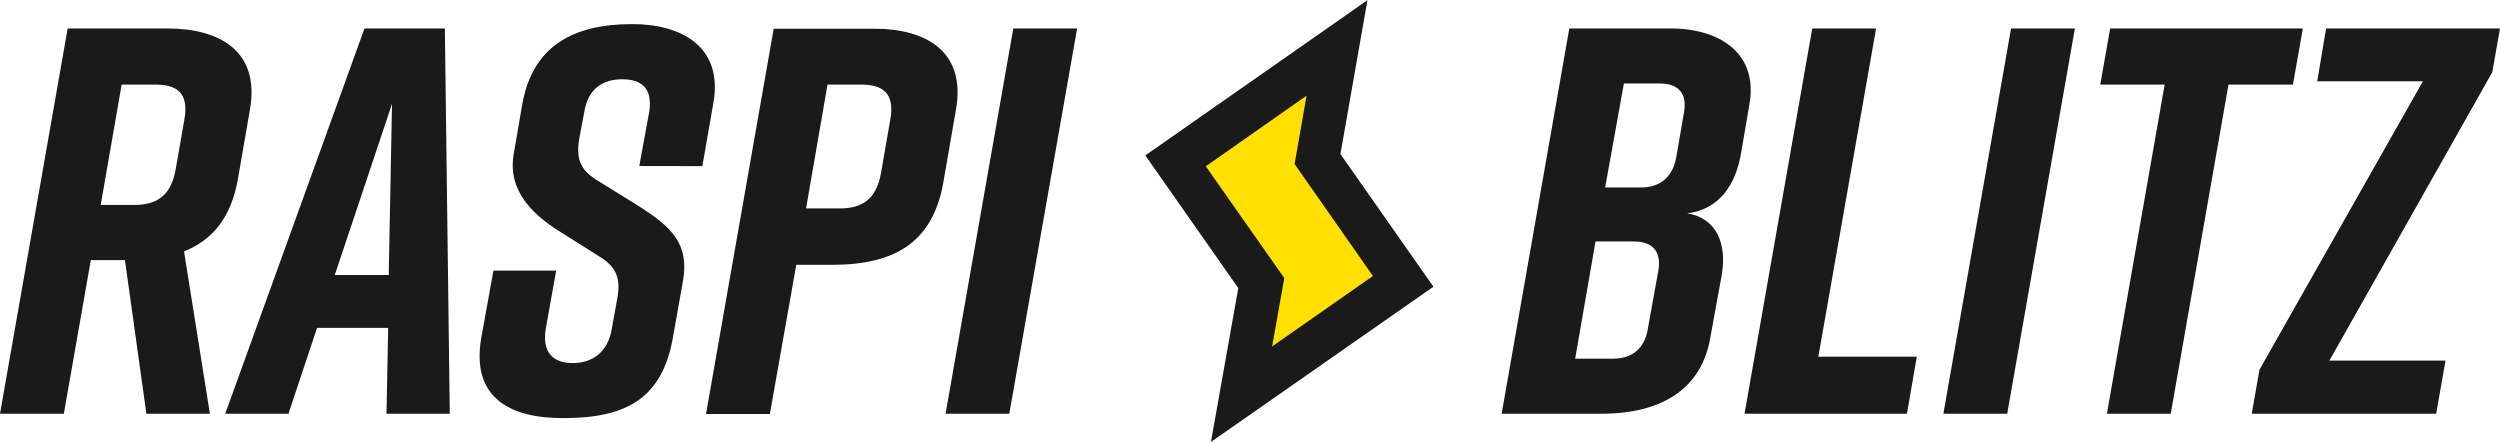
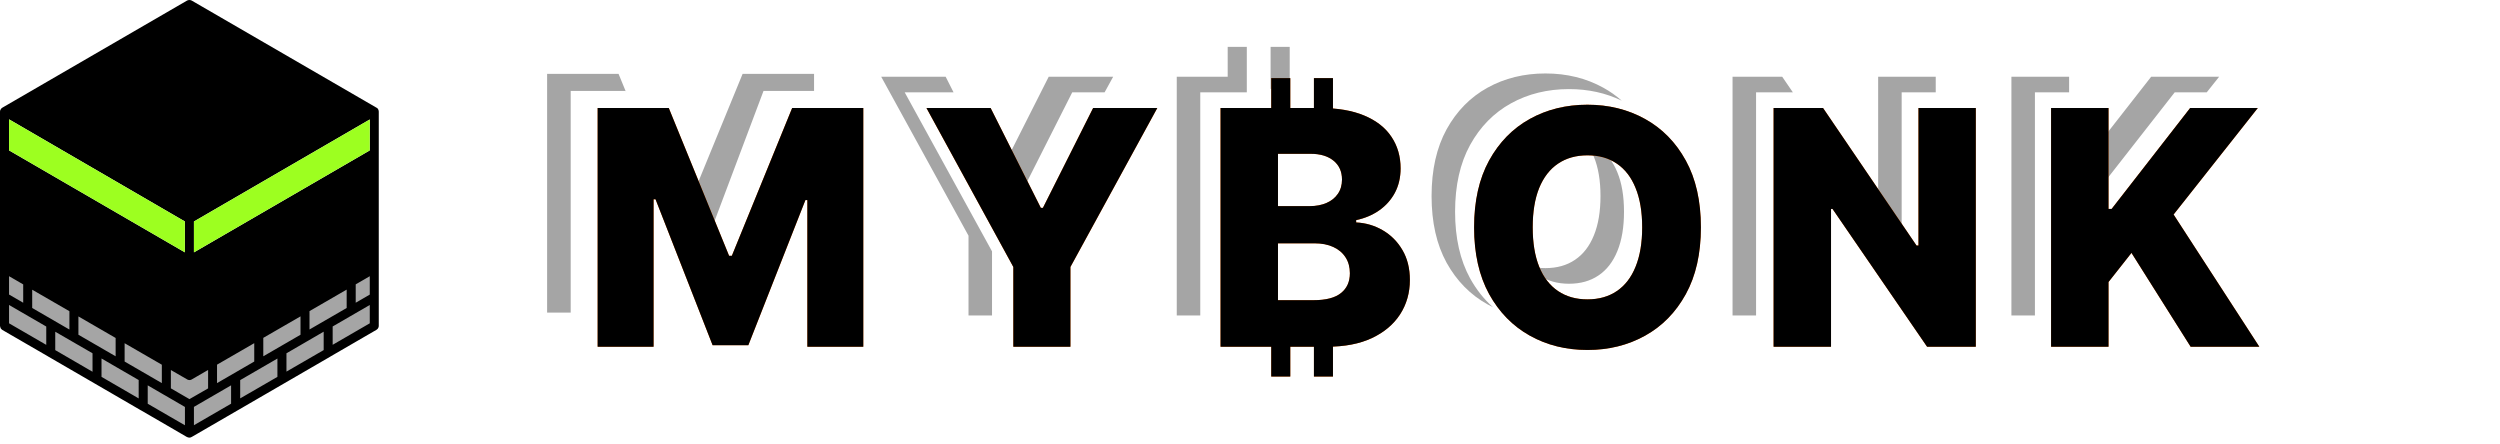
- <svg xmlns="http://www.w3.org/2000/svg" id="Layer_1" data-name="Layer 1" viewBox="0 0 457 80.82">
-   <defs>
-     <style>
-             .cls-1 {
-                 fill: #1a1a1a !important;
-             }
- 
-             .cls-2 {
-                 fill: #ffe000;
-             }
-         </style>
-   </defs>
-   <path class="cls-1" d="M379.92,105.59c5.53.9,7.24,5.74,6.33,11.17l-2.11,11.57c-1.51,8.86-8.25,13.89-19.92,13.89H346l12.37-70.43H376.8c9.66,0,16.09,5,14.49,13.88l-1.51,8.85C388.77,100.56,385.65,104.89,379.92,105.59Zm-9.76,5.14h-7l-3.72,21.42h6.94c3.32,0,5.74-1.7,6.34-5.43l1.91-10.56C375.29,112.43,373.48,110.73,370.16,110.73Zm-5.24-9.87h6.54c3.33,0,5.74-1.71,6.44-5.43l1.41-8.15c.71-3.72-1.1-5.43-4.42-5.43h-6.54Z" transform="translate(-71.5 -66.59)" />
-   <path class="cls-1" d="M420.09,142.22H390.4l12.38-70.43h11.67l-10.56,60h18Z" transform="translate(-71.5 -66.59)" />
-   <path class="cls-1" d="M426.75,142.22l12.37-70.43h11.67l-12.37,70.43Z" transform="translate(-71.5 -66.59)" />
-   <path class="cls-1" d="M490.65,82.05H478.87l-10.56,60.17H456.64L467.2,82.05H455.43l1.81-10.26h35.22Z" transform="translate(-71.5 -66.59)" />
-   <path class="cls-1" d="M516.83,142.22H483.12l1.41-8.05,29.88-52.73H495.09l1.62-9.65H528.5l-1.41,8-29.78,52.72h21.23Z" transform="translate(-71.5 -66.59)" />
-   <path class="cls-1" d="M333.53,119l-17-24.25,4.94-28.13L280.86,95l17,24.25-5,28.13Z" transform="translate(-71.5 -66.59)" />
-   <polygon class="cls-2" points="234.77 50.84 220.42 30.4 238.84 17.49 236.65 29.98 250.97 50.45 232.54 63.33 234.77 50.84" />
-   <path class="cls-1" d="M117.18,86.68,115,99.26c-1.2,6.94-4.52,11.16-9.86,13.28l4.73,29.68H98.26l-3.92-28.08H88.1l-4.93,28.08H71.5L83.87,71.79h18.21C111.74,71.79,119.09,76,117.18,86.68ZM99.87,82.05H93.74l-3.83,22h6.14c3.82,0,6.64-1.41,7.55-6.43l1.6-9.16C106.11,83.46,103.7,82.05,99.87,82.05Z" transform="translate(-71.5 -66.59)" />
-   <path class="cls-1" d="M142.15,142.22l.31-15.7h-13l-5.23,15.7H112.67l25.46-70.43h14.69l.9,70.43Zm.41-25.36.6-31.29L132.7,116.86Z" transform="translate(-71.5 -66.59)" />
-   <path class="cls-1" d="M188.36,96.94l1.81-9.86c.71-4.43-1.51-6-4.93-6s-6.24,1.61-6.94,6l-.91,4.83c-.6,3.62.1,5.63,3.12,7.55l7.45,4.62c6.24,3.93,9.66,7,8.35,14.09l-1.81,10.16c-1.92,10.86-8.25,14.69-19.92,14.69h-.21c-9.65,0-16.8-3.72-14.89-14.69l2.22-12.27h11.47l-1.91,10.66c-.71,4.33,1.4,6.24,4.92,6.24s6.44-1.91,7.15-6.24l1-5.53c.7-3.82-.21-5.84-3.32-7.75l-7.35-4.63c-5.43-3.42-9.36-7.85-8.25-14.09L167,85.47C168.94,75,176.28,71,187,71h.2c8.65,0,16.6,4,14.69,14.49l-2,11.47Z" transform="translate(-71.5 -66.59)" />
-   <path class="cls-1" d="M246.24,86.68l-2.32,13.38C242,110.73,235.27,115,223.6,115h-6.54l-4.83,27.27H200.56l12.37-70.43h18.21C240.8,71.79,248.15,76,246.24,86.68Zm-12,1.81c.91-5-1.51-6.44-5.33-6.44h-6.14l-3.92,22.64H225c3.82,0,6.64-1.41,7.54-6.44Z" transform="translate(-71.5 -66.59)" />
-   <path class="cls-1" d="M244.35,142.22l12.38-70.43H268.4L256,142.22Z" transform="translate(-71.5 -66.59)" />
+ <svg xmlns="http://www.w3.org/2000/svg" width="457" height="81" viewBox="0 0 457 81" fill="none">
+   <path d="M0.769 59.231V48.462L34.619 68.462L68.469 48.462V59.231L34.619 79.231L0.769 59.231Z" fill="#A5A5A5" />
+   <path d="M69.168 20.089C69.168 20.079 69.159 20.068 69.148 20.049C69.138 20.029 69.148 20.009 69.138 19.989C69.109 19.919 69.058 19.869 69.009 19.819C68.959 19.768 68.91 19.719 68.83 19.689L35.032 0.097C34.783 -0.032 34.474 -0.032 34.205 0.097L0.418 19.689C0.349 19.719 0.299 19.769 0.249 19.819C0.099 19.989 0 20.179 0 20.419V59.589C0 59.619 0.02 59.639 0.02 59.669C0.03 59.769 0.06 59.859 0.1 59.949C0.11 59.969 0.1 59.989 0.12 59.999C0.13 60.009 0.14 60.02 0.15 60.039C0.17 60.079 0.2 60.109 0.23 60.139C0.24 60.149 0.24 60.159 0.25 60.169C0.28 60.209 0.32 60.229 0.36 60.249L0.42 60.309L8.777 65.149C8.787 65.159 8.807 65.179 8.816 65.179C8.846 65.209 8.886 65.219 8.926 65.239L20.511 71.96L25.641 74.94C25.661 74.94 25.671 74.96 25.691 74.97C25.721 74.99 25.751 75 25.79 75.02L29.346 77.08L34.108 79.85C34.138 79.87 34.177 79.88 34.207 79.9H34.217C34.346 79.95 34.475 80 34.624 80C34.753 80 34.883 79.96 34.992 79.9C34.992 79.9 35.002 79.9 35.002 79.891C35.012 79.891 35.022 79.891 35.032 79.881L35.112 79.831H35.122L36.197 79.21L43.389 75.04C43.399 75.04 43.399 75.031 43.41 75.031L60.294 65.24L60.423 65.16H60.433C60.442 65.15 60.453 65.14 60.472 65.13L68.82 60.29C68.889 60.25 68.939 60.19 68.999 60.14C69.009 60.13 69.029 60.12 69.039 60.11C69.089 60.05 69.128 59.98 69.158 59.91L69.168 59.9V59.89C69.188 59.84 69.207 59.8 69.218 59.74C69.238 59.69 69.238 59.63 69.238 59.58V59.511V59.48V54.25V54.22V48.96L69.239 28.068V20.418C69.239 20.348 69.239 20.298 69.219 20.248C69.219 20.188 69.188 20.139 69.168 20.089ZM1.653 21.819L33.796 40.489V46.129L1.653 27.489V21.819ZM21.137 61.78V65.131L14.334 61.191V57.841L21.137 61.78ZM1.653 50.489L4.242 51.989V55.34L1.653 53.84V50.489ZM8.456 63.05V63.04L1.653 59.1V55.75L8.456 59.69V63.05ZM5.886 56.3V52.96L12.689 56.89V60.241L5.886 56.3ZM16.903 67.95L10.1 64V60.64L13.038 62.34C13.038 62.34 13.038 62.349 13.048 62.349C13.068 62.359 13.088 62.37 13.108 62.38L16.913 64.58L16.913 67.95L16.903 67.95ZM25.36 72.84L25.022 72.64L18.557 68.89V65.53L21.496 67.239L25.351 69.469L25.35 72.84L25.36 72.84ZM22.78 66.09V62.74L29.582 66.67V70.03L22.78 66.09ZM33.806 77.74L30.898 76.061L27.003 73.801V70.441L29.912 72.131C29.962 72.161 30.031 72.211 30.081 72.231H30.091L33.806 74.391L33.806 77.74ZM34.633 72.96L31.236 70.99V67.64L34.135 69.31C34.264 69.409 34.443 69.48 34.633 69.48C34.713 69.48 34.782 69.46 34.842 69.45C34.912 69.43 34.971 69.4 35.042 69.37C35.072 69.349 35.111 69.34 35.122 69.319L38.04 67.629V70.999L34.633 72.96ZM42.253 73.79L35.45 77.73V74.379L39.156 72.229C39.186 72.22 39.206 72.199 39.225 72.19L42.243 70.439V73.79L42.253 73.79ZM39.673 70.03V66.66L46.476 62.73V66.09L39.673 70.03ZM50.711 68.89L43.917 72.82H43.908V69.481L50.711 65.541L50.711 68.89ZM48.131 65.13V61.76L54.934 57.83V61.19L48.131 65.13ZM59.157 64L52.364 67.93V64.579L56.07 62.429C56.09 62.42 56.109 62.399 56.139 62.39L59.167 60.63V64L59.157 64ZM56.578 60.23V56.87L63.371 52.94V56.3L56.578 60.23ZM67.594 59.1L60.81 63.03V59.68L67.594 55.749V59.1ZM67.594 53.849L65.024 55.34V51.979L67.594 50.489V53.849ZM67.594 27.49L35.45 46.13V40.489L67.594 21.839V27.49Z" fill="black" />
+   <path d="M35.45 46.13L67.594 27.49V21.839L35.45 40.489V46.13Z" fill="#9DFF20" />
+   <path d="M33.796 40.489L1.653 21.819V27.489L33.796 46.129V40.489Z" fill="#9DFF20" />
+   <path fill-rule="evenodd" clip-rule="evenodd" d="M227.918 16.883V16.242V14.026V8.571H224.423V14.026H215.111V57.662H219.409V16.883H227.918ZM242.12 43.829C241.415 43.804 240.679 43.768 239.944 43.732C236.691 43.571 233.45 43.41 232.884 44.286C232.376 45.066 232.451 47.059 232.53 49.173C232.566 50.13 232.603 51.112 232.587 52.018H229.957V49.103C230.998 48.788 231.238 47.241 231.456 45.841C231.613 44.834 231.757 43.904 232.18 43.565C232.538 43.281 232.89 43.12 233.202 42.977C233.801 42.704 234.251 42.498 234.307 41.62H236.669C238.019 41.62 239.177 41.848 240.143 42.302C240.959 42.674 241.618 43.183 242.12 43.829ZM240.017 26.399C238.767 26.563 237.313 26.689 236.024 26.801C234.633 26.922 233.433 27.026 232.884 27.143V34.824H229.957V31.966H231.498C232.049 31.966 231.203 31.276 230.269 30.515C230.166 30.431 230.061 30.345 229.957 30.26V25.827C229.979 25.787 230.002 25.75 230.027 25.714C230.193 25.479 230.553 25.354 230.963 25.257H235.966C237.646 25.257 238.996 25.638 240.017 26.399ZM235.76 60.52V63.117H232.265V60.52H235.76ZM227.918 60.52H224.423V63.117H227.918V60.52ZM232.265 16.242V8.571H235.76V16.242H232.265ZM113.074 13.507H100.012V57.143H104.323V16.623H114.353L114.44 16.883H114.459L114.353 16.623L113.074 13.507ZM126.201 36.783L135.747 13.507H148.81V16.623H139.571L130.236 41.429L128.737 42.967L126.201 36.783ZM172.867 14.026H161.083L177.044 43.089V57.662H181.342V45.946L165.381 16.883H174.311L172.867 14.026ZM183.713 29.841L191.704 14.026H203.488L201.919 16.883H196.002L186.776 35.143H186.392L183.713 29.841ZM296.453 18.406C293.551 16.993 290.336 16.287 286.809 16.287C282.888 16.287 279.357 17.153 276.218 18.886C273.078 20.619 270.585 23.154 268.738 26.492C266.906 29.831 265.989 33.9 265.989 38.701C265.989 43.488 266.906 47.551 268.738 50.889C269.881 52.946 271.271 54.7 272.909 56.154C272.575 55.991 272.245 55.819 271.92 55.638C268.78 53.891 266.287 51.355 264.44 48.032C262.608 44.694 261.691 40.631 261.691 35.844C261.691 31.043 262.608 26.973 264.44 23.635C266.287 20.297 268.78 17.762 271.92 16.029C275.059 14.296 278.59 13.429 282.511 13.429C286.417 13.429 289.94 14.296 293.08 16.029C294.302 16.701 295.427 17.493 296.453 18.406ZM291.354 28.642C292.164 30.603 292.569 33.003 292.569 35.844C292.569 38.685 292.164 41.086 291.354 43.046C290.558 45.006 289.408 46.49 287.902 47.499C286.41 48.508 284.613 49.012 282.511 49.012C281.436 49.012 280.439 48.878 279.519 48.611C280.074 49.299 280.707 49.88 281.417 50.356C282.923 51.365 284.72 51.869 286.809 51.869C288.911 51.869 290.708 51.365 292.2 50.356C293.706 49.348 294.856 47.863 295.652 45.903C296.462 43.943 296.867 41.542 296.867 38.701C296.867 35.86 296.462 33.46 295.652 31.5C294.856 29.539 293.706 28.055 292.2 27.047C291.47 26.553 290.667 26.18 289.791 25.928C290.412 26.7 290.933 27.604 291.354 28.642ZM321.008 57.662V16.883H327.74L325.788 14.026H316.71V57.662H321.008ZM343.326 36.264V14.026H353.852V16.883H347.624V42.025H347.261L343.326 36.264ZM378.234 14.026H367.686V57.662H371.984V16.883H378.234V14.026ZM382.532 27.716V35.335H383.107L397.533 16.883H403.389L405.659 14.026H393.235L382.532 27.716Z" fill="#A5A5A5" />
+   <path d="M109.251 19.74H122.249L133.275 46.757H133.784L144.81 19.74H157.808V63.377H147.587V36.573H147.227L136.795 63.1H130.264L119.831 36.423H119.471V63.377H109.251V19.74Z" fill="#FF6A00" />
+   <path d="M109.251 19.74H122.249L133.275 46.757H133.784L144.81 19.74H157.808V63.377H147.587V36.573H147.227L136.795 63.1H130.264L119.831 36.423H119.471V63.377H109.251V19.74Z" fill="black" />
+   <path d="M169.357 19.74H181.083L190.264 38H190.646L199.827 19.74H211.553L195.671 48.803V63.377H185.239V48.803L169.357 19.74Z" fill="#FF6A00" />
+   <path d="M169.357 19.74H181.083L190.264 38H190.646L199.827 19.74H211.553L195.671 48.803V63.377H185.239V48.803L169.357 19.74Z" fill="black" />
+   <path d="M232.384 21.956V14.286H235.862V21.956H232.384ZM240.187 21.956V14.286H243.665V21.956H240.187ZM232.384 68.831V61.161H235.862V68.831H232.384ZM240.187 68.831V61.161H243.665V68.831H240.187ZM223.118 63.377V19.74H241.226C244.477 19.74 247.199 20.202 249.39 21.125C251.595 22.049 253.249 23.341 254.351 25.003C255.468 26.665 256.027 28.59 256.027 30.777C256.027 32.439 255.68 33.923 254.988 35.23C254.295 36.523 253.341 37.595 252.125 38.448C250.909 39.3 249.503 39.897 247.905 40.237V40.663C249.658 40.749 251.277 41.225 252.761 42.091C254.26 42.958 255.461 44.165 256.366 45.713C257.271 47.247 257.723 49.066 257.723 51.168C257.723 53.512 257.129 55.607 255.942 57.453C254.754 59.286 253.037 60.735 250.789 61.8C248.542 62.851 245.813 63.377 242.604 63.377H223.118ZM233.614 54.875H240.102C242.378 54.875 244.053 54.442 245.128 53.575C246.216 52.709 246.76 51.502 246.76 49.953C246.76 48.831 246.499 47.865 245.976 47.056C245.453 46.232 244.711 45.6 243.749 45.159C242.788 44.705 241.636 44.477 240.293 44.477H233.614V54.875ZM233.614 37.681H239.424C240.569 37.681 241.587 37.489 242.477 37.105C243.368 36.722 244.06 36.168 244.555 35.443C245.064 34.719 245.319 33.845 245.319 32.823C245.319 31.36 244.803 30.209 243.771 29.371C242.739 28.533 241.346 28.114 239.593 28.114H233.614V37.681Z" fill="#FF6A00" />
+   <path d="M232.384 21.956V14.286H235.862V21.956H232.384ZM240.187 21.956V14.286H243.665V21.956H240.187ZM232.384 68.831V61.161H235.862V68.831H232.384ZM240.187 68.831V61.161H243.665V68.831H240.187ZM223.118 63.377V19.74H241.226C244.477 19.74 247.199 20.202 249.39 21.125C251.595 22.049 253.249 23.341 254.351 25.003C255.468 26.665 256.027 28.59 256.027 30.777C256.027 32.439 255.68 33.923 254.988 35.23C254.295 36.523 253.341 37.595 252.125 38.448C250.909 39.3 249.503 39.897 247.905 40.237V40.663C249.658 40.749 251.277 41.225 252.761 42.091C254.26 42.958 255.461 44.165 256.366 45.713C257.271 47.247 257.723 49.066 257.723 51.168C257.723 53.512 257.129 55.607 255.942 57.453C254.754 59.286 253.037 60.735 250.789 61.8C248.542 62.851 245.813 63.377 242.604 63.377H223.118ZM233.614 54.875H240.102C242.378 54.875 244.053 54.442 245.128 53.575C246.216 52.709 246.76 51.502 246.76 49.953C246.76 48.831 246.499 47.865 245.976 47.056C245.453 46.232 244.711 45.6 243.749 45.159C242.788 44.705 241.636 44.477 240.293 44.477H233.614V54.875ZM233.614 37.681H239.424C240.569 37.681 241.587 37.489 242.477 37.105C243.368 36.722 244.06 36.168 244.555 35.443C245.064 34.719 245.319 33.845 245.319 32.823C245.319 31.36 244.803 30.209 243.771 29.371C242.739 28.533 241.346 28.114 239.593 28.114H233.614V37.681Z" fill="black" />
+   <path d="M310.922 41.558C310.922 46.36 310.003 50.429 308.165 53.767C306.328 57.105 303.84 59.641 300.702 61.374C297.578 63.107 294.072 63.973 290.184 63.973C286.283 63.973 282.77 63.1 279.646 61.352C276.522 59.605 274.041 57.07 272.204 53.746C270.38 50.408 269.468 46.345 269.468 41.558C269.468 36.757 270.38 32.688 272.204 29.35C274.041 26.012 276.522 23.476 279.646 21.743C282.77 20.01 286.283 19.144 290.184 19.144C294.072 19.144 297.578 20.01 300.702 21.743C303.84 23.476 306.328 26.012 308.165 29.35C310.003 32.688 310.922 36.757 310.922 41.558ZM300.193 41.558C300.193 38.718 299.79 36.317 298.984 34.357C298.193 32.397 297.048 30.912 295.549 29.904C294.065 28.895 292.277 28.391 290.184 28.391C288.107 28.391 286.318 28.895 284.82 29.904C283.321 30.912 282.169 32.397 281.364 34.357C280.572 36.317 280.176 38.718 280.176 41.558C280.176 44.399 280.572 46.8 281.364 48.76C282.169 50.72 283.321 52.205 284.82 53.213C286.318 54.222 288.107 54.726 290.184 54.726C292.277 54.726 294.065 54.222 295.549 53.213C297.048 52.205 298.193 50.72 298.984 48.76C299.79 46.8 300.193 44.399 300.193 41.558Z" fill="#FF6A00" />
+   <path d="M310.922 41.558C310.922 46.36 310.003 50.429 308.165 53.767C306.328 57.105 303.84 59.641 300.702 61.374C297.578 63.107 294.072 63.973 290.184 63.973C286.283 63.973 282.77 63.1 279.646 61.352C276.522 59.605 274.041 57.07 272.204 53.746C270.38 50.408 269.468 46.345 269.468 41.558C269.468 36.757 270.38 32.688 272.204 29.35C274.041 26.012 276.522 23.476 279.646 21.743C282.77 20.01 286.283 19.144 290.184 19.144C294.072 19.144 297.578 20.01 300.702 21.743C303.84 23.476 306.328 26.012 308.165 29.35C310.003 32.688 310.922 36.757 310.922 41.558ZM300.193 41.558C300.193 38.718 299.79 36.317 298.984 34.357C298.193 32.397 297.048 30.912 295.549 29.904C294.065 28.895 292.277 28.391 290.184 28.391C288.107 28.391 286.318 28.895 284.82 29.904C283.321 30.912 282.169 32.397 281.364 34.357C280.572 36.317 280.176 38.718 280.176 41.558C280.176 44.399 280.572 46.8 281.364 48.76C282.169 50.72 283.321 52.205 284.82 53.213C286.318 54.222 288.107 54.726 290.184 54.726C292.277 54.726 294.065 54.222 295.549 53.213C297.048 52.205 298.193 50.72 298.984 48.76C299.79 46.8 300.193 44.399 300.193 41.558Z" fill="black" />
+   <path d="M361.174 19.74V63.377H352.268L334.987 38.192H334.711V63.377H324.215V19.74H333.248L350.339 44.882H350.699V19.74H361.174Z" fill="#FF6A00" />
+   <path d="M361.174 19.74V63.377H352.268L334.987 38.192H334.711V63.377H324.215V19.74H333.248L350.339 44.882H350.699V19.74H361.174Z" fill="black" />
+   <path d="M374.939 63.377V19.74H385.435V38.192H386.007L400.362 19.74H412.724L397.33 39.215L413 63.377H400.447L389.633 46.225L385.435 51.551V63.377H374.939Z" fill="#FF6A00" />
+   <path d="M374.939 63.377V19.74H385.435V38.192H386.007L400.362 19.74H412.724L397.33 39.215L413 63.377H400.447L389.633 46.225L385.435 51.551V63.377H374.939Z" fill="black" />
</svg>
